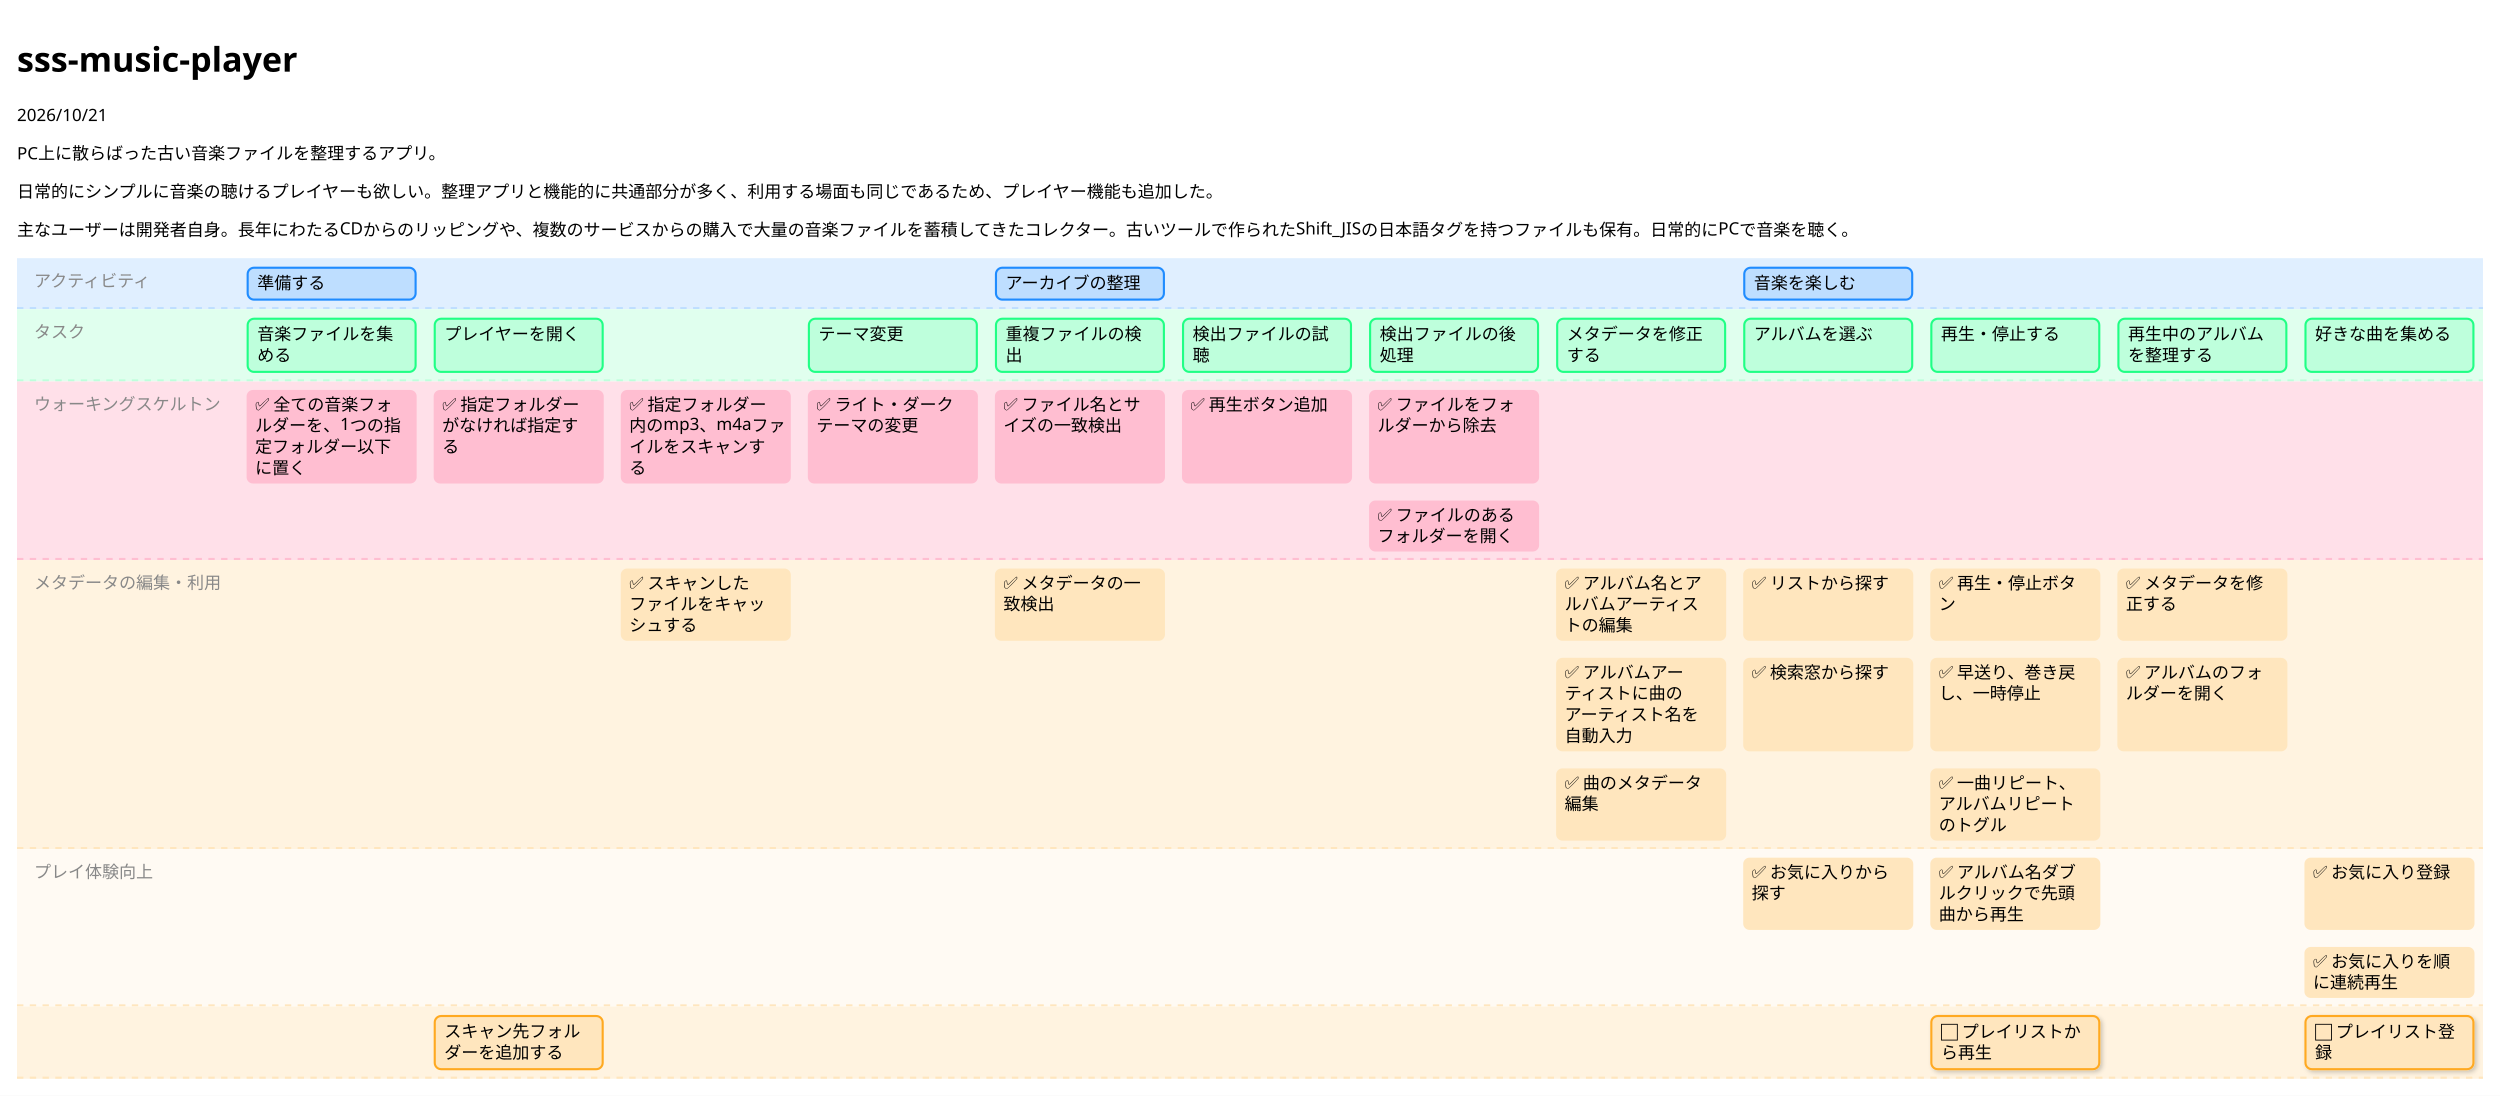
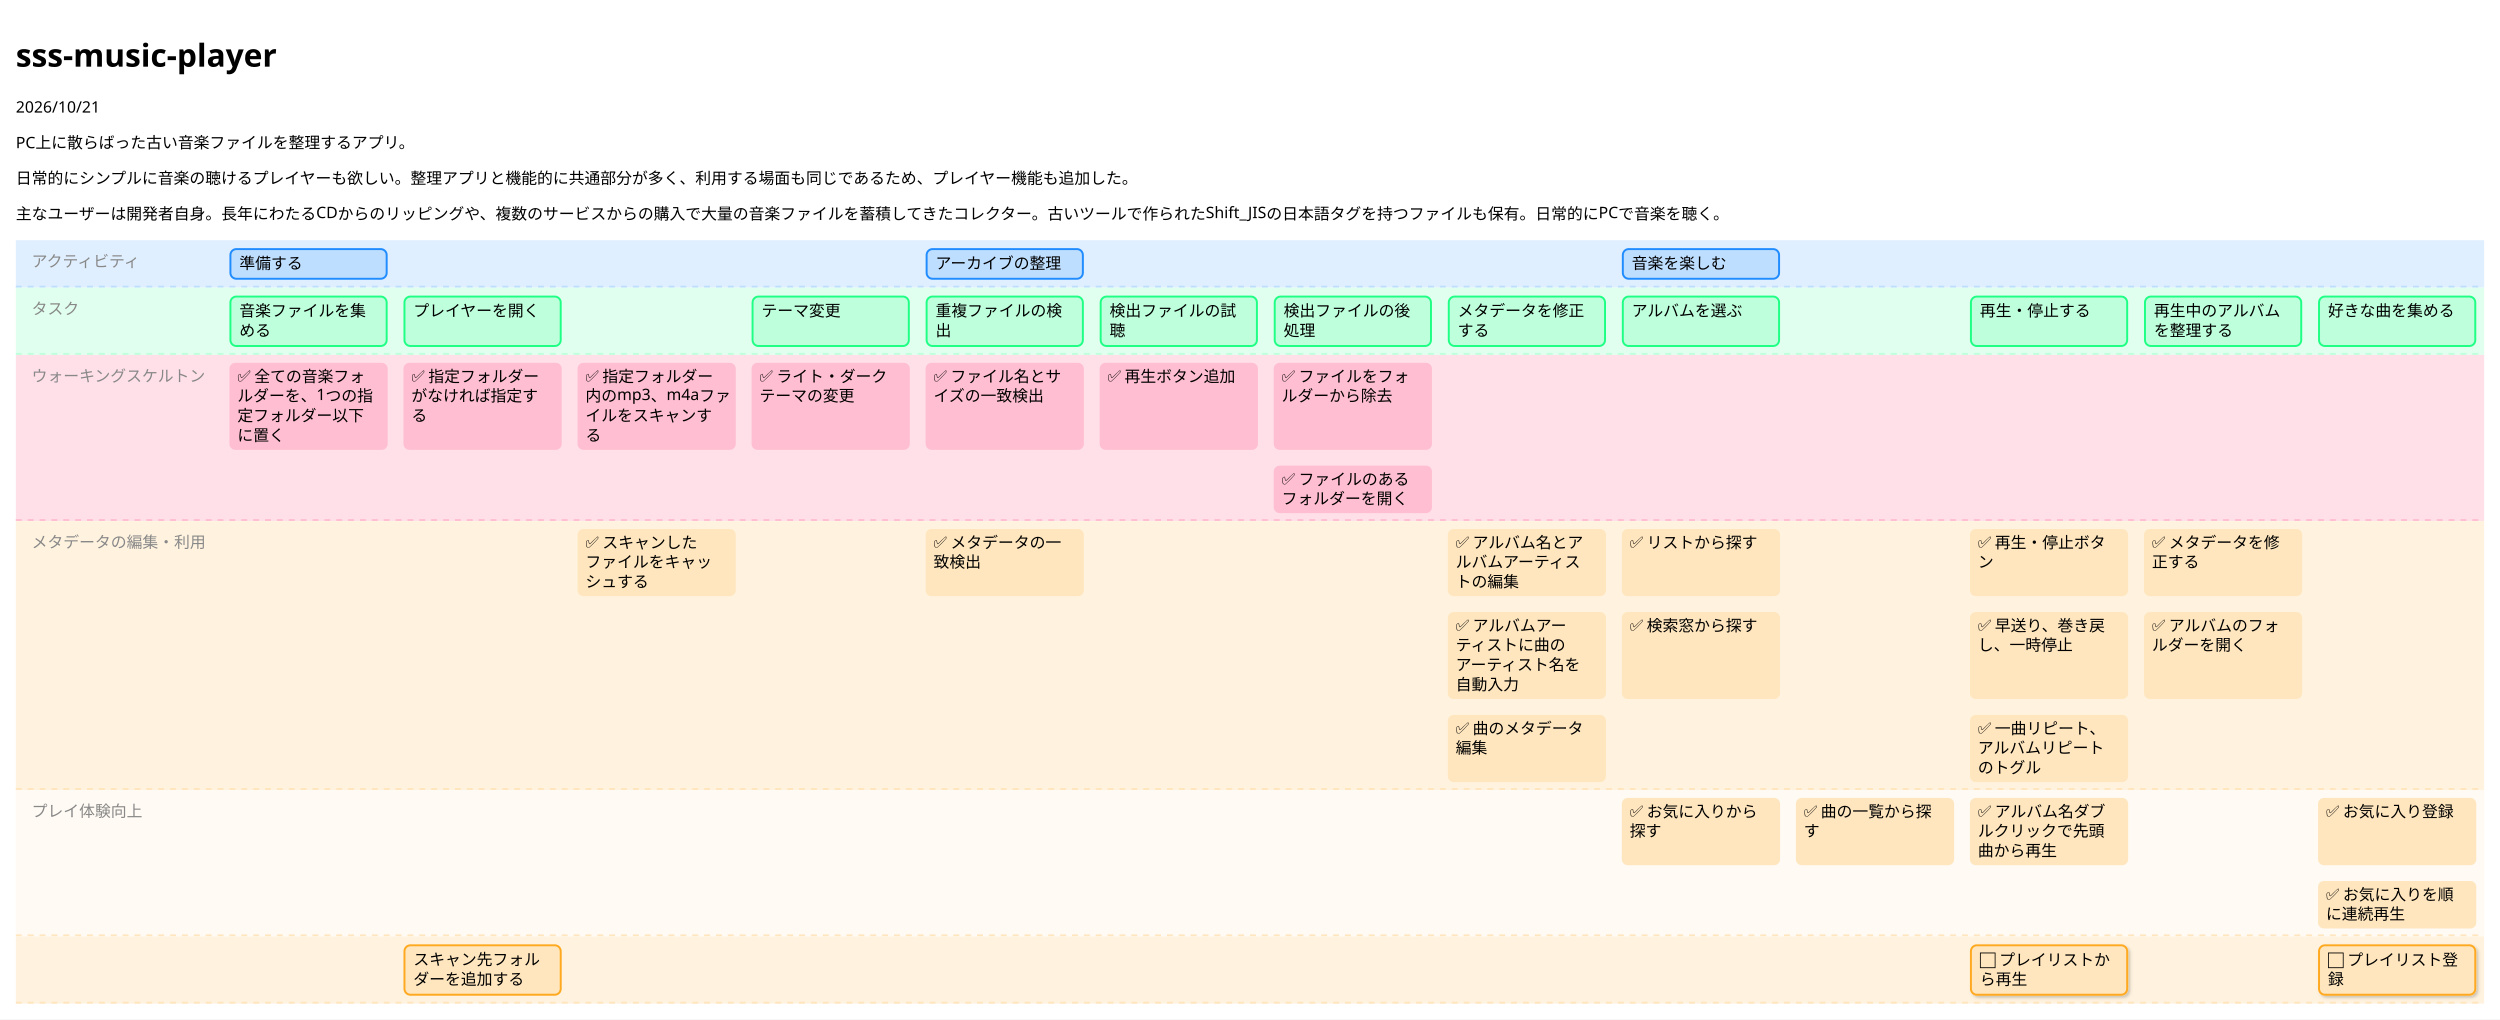
- <svg xmlns="http://www.w3.org/2000/svg" width="2352" height="1030.88">
+ <svg xmlns="http://www.w3.org/2000/svg" width="2528" height="1030.88">
  <defs>
    <filter id="shadow" x="-20%" y="-20%" width="140%" height="160%">
      <feDropShadow dx="2" dy="2" stdDeviation="2" flood-color="black" flood-opacity="0.2" />
    </filter>
  </defs>
-   <rect width="2352" height="1030.88" fill="white" />
+   <rect width="2528" height="1030.88" fill="white" />
  <text x="16" y="67.44" font-family="sans-serif" font-size="32" font-weight="bold">sss-music-player</text>
  <text x="16" y="113.88" font-family="sans-serif" font-size="16">2026/10/21</text>
  <text x="16" y="149.88" font-family="sans-serif" font-size="16">PC上に散らばった古い音楽ファイルを整理するアプリ。</text>
  <text x="16" y="185.88" font-family="sans-serif" font-size="16">日常的にシンプルに音楽の聴けるプレイヤーも欲しい。整理アプリと機能的に共通部分が多く、利用する場面も同じであるため、プレイヤー機能も追加した。</text>
  <text x="16" y="221.88" font-family="sans-serif" font-size="16">主なユーザーは開発者自身。長年にわたるCDからのリッピングや、複数のサービスからの購入で大量の音楽ファイルを蓄積してきたコレクター。古いツールで作られたShift_JISの日本語タグを持つファイルも保有。日常的にPCで音楽を聴く。</text>
-   <rect id="band-0" x="16" y="242.88" width="2320" height="48" fill="#e0efff" />
-   <line x1="16" y1="289.88" x2="2336" y2="289.88" stroke="#bedeff" stroke-width="2" stroke-dasharray="6 6" />
-   <rect id="band-1" x="16" y="290.88" width="2320" height="68" fill="#e0ffee" />
-   <line x1="16" y1="357.88" x2="2336" y2="357.88" stroke="#beffdc" stroke-width="2" stroke-dasharray="6 6" />
-   <rect id="band-2" x="16" y="358.88" width="2320" height="168" fill="#ffe0e9" />
-   <line x1="16" y1="525.88" x2="2336" y2="525.88" stroke="#ffbed1" stroke-width="2" stroke-dasharray="6 6" />
-   <rect id="band-3" x="16" y="526.88" width="2320" height="272" fill="#fff3e0" />
-   <line x1="16" y1="797.88" x2="2336" y2="797.88" stroke="#ffe6be" stroke-width="2" stroke-dasharray="6 6" />
-   <rect id="band-4" x="16" y="798.88" width="2320" height="148" fill="#fffaf3" />
-   <line x1="16" y1="945.88" x2="2336" y2="945.88" stroke="#ffe6be" stroke-width="2" stroke-dasharray="6 6" />
-   <rect id="band-5" x="16" y="946.88" width="2320" height="68" fill="#fff3e0" />
-   <line x1="16" y1="1013.88" x2="2336" y2="1013.88" stroke="#ffe6be" stroke-width="2" stroke-dasharray="6 6" />
+   <rect id="band-0" x="16" y="242.88" width="2496" height="48" fill="#e0efff" />
+   <line x1="16" y1="289.88" x2="2512" y2="289.88" stroke="#bedeff" stroke-width="2" stroke-dasharray="6 6" />
+   <rect id="band-1" x="16" y="290.88" width="2496" height="68" fill="#e0ffee" />
+   <line x1="16" y1="357.88" x2="2512" y2="357.88" stroke="#beffdc" stroke-width="2" stroke-dasharray="6 6" />
+   <rect id="band-2" x="16" y="358.88" width="2496" height="168" fill="#ffe0e9" />
+   <line x1="16" y1="525.88" x2="2512" y2="525.88" stroke="#ffbed1" stroke-width="2" stroke-dasharray="6 6" />
+   <rect id="band-3" x="16" y="526.88" width="2496" height="272" fill="#fff3e0" />
+   <line x1="16" y1="797.88" x2="2512" y2="797.88" stroke="#ffe6be" stroke-width="2" stroke-dasharray="6 6" />
+   <rect id="band-4" x="16" y="798.88" width="2496" height="148" fill="#fffaf3" />
+   <line x1="16" y1="945.88" x2="2512" y2="945.88" stroke="#ffe6be" stroke-width="2" stroke-dasharray="6 6" />
+   <rect id="band-5" x="16" y="946.88" width="2496" height="68" fill="#fff3e0" />
+   <line x1="16" y1="1013.88" x2="2512" y2="1013.88" stroke="#ffe6be" stroke-width="2" stroke-dasharray="6 6" />
  <text x="32" y="269.88" font-family="sans-serif" font-size="16" fill="#888888">アクティビティ</text>
  <text x="32" y="317.88" font-family="sans-serif" font-size="16" fill="#888888">タスク</text>
  <text x="32" y="385.88" font-family="sans-serif" font-size="16" fill="#888888">ウォーキングスケルトン</text>
  <text x="32" y="553.88" font-family="sans-serif" font-size="16" fill="#888888">メタデータの編集・利用</text>
  <text x="32" y="825.88" font-family="sans-serif" font-size="16" fill="#888888">プレイ体験向上</text>
  <rect id="card-0" x="233" y="251.88" width="158" height="30" rx="6" fill="#bedeff" stroke="#208cff" stroke-width="2" />
  <text x="242" y="271.88" font-family="sans-serif" font-size="16">準備する</text>
  <rect id="card-1" x="233" y="299.88" width="158" height="50" rx="6" fill="#beffdc" stroke="#20ff85" stroke-width="2" />
  <text x="242" y="319.88" font-family="sans-serif" font-size="16">音楽ファイルを集</text>
  <text x="242" y="339.88" font-family="sans-serif" font-size="16">める</text>
  <rect id="card-2" x="232" y="366.88" width="160" height="88" rx="6" fill="#ffbed1" />
  <text x="240" y="385.88" font-family="sans-serif" font-size="16">✅ 全ての音楽フォ</text>
  <text x="240" y="405.88" font-family="sans-serif" font-size="16">ルダーを、1つの指</text>
  <text x="240" y="425.88" font-family="sans-serif" font-size="16">定フォルダー以下</text>
  <text x="240" y="445.88" font-family="sans-serif" font-size="16">に置く</text>
  <rect id="card-3" x="409" y="299.88" width="158" height="50" rx="6" fill="#beffdc" stroke="#20ff85" stroke-width="2" />
  <text x="418" y="319.88" font-family="sans-serif" font-size="16">プレイヤーを開く</text>
  <rect id="card-4" x="408" y="366.88" width="160" height="88" rx="6" fill="#ffbed1" />
  <text x="416" y="385.88" font-family="sans-serif" font-size="16">✅ 指定フォルダー</text>
  <text x="416" y="405.88" font-family="sans-serif" font-size="16">がなければ指定す</text>
  <text x="416" y="425.88" font-family="sans-serif" font-size="16">る</text>
  <rect id="card-5" x="409" y="955.88" width="158" height="50" rx="6" fill="#ffe6be" stroke="#ffa920" stroke-width="2" />
  <text x="418" y="975.88" font-family="sans-serif" font-size="16">スキャン先フォル</text>
  <text x="418" y="995.88" font-family="sans-serif" font-size="16">ダーを追加する</text>
  <rect id="card-6" x="584" y="366.88" width="160" height="88" rx="6" fill="#ffbed1" />
  <text x="592" y="385.88" font-family="sans-serif" font-size="16">✅ 指定フォルダー</text>
  <text x="592" y="405.88" font-family="sans-serif" font-size="16">内のmp3、m4aファ</text>
  <text x="592" y="425.88" font-family="sans-serif" font-size="16">イルをスキャンす</text>
  <text x="592" y="445.88" font-family="sans-serif" font-size="16">る</text>
  <rect id="card-7" x="584" y="534.88" width="160" height="68" rx="6" fill="#ffe6be" />
  <text x="592" y="553.88" font-family="sans-serif" font-size="16">✅ スキャンした</text>
  <text x="592" y="573.88" font-family="sans-serif" font-size="16">ファイルをキャッ</text>
  <text x="592" y="593.88" font-family="sans-serif" font-size="16">シュする</text>
  <rect id="card-8" x="761" y="299.88" width="158" height="50" rx="6" fill="#beffdc" stroke="#20ff85" stroke-width="2" />
  <text x="770" y="319.88" font-family="sans-serif" font-size="16">テーマ変更</text>
  <rect id="card-9" x="760" y="366.88" width="160" height="88" rx="6" fill="#ffbed1" />
  <text x="768" y="385.88" font-family="sans-serif" font-size="16">✅ ライト・ダーク</text>
  <text x="768" y="405.88" font-family="sans-serif" font-size="16">テーマの変更</text>
  <rect id="card-10" x="937" y="251.88" width="158" height="30" rx="6" fill="#bedeff" stroke="#208cff" stroke-width="2" />
  <text x="946" y="271.88" font-family="sans-serif" font-size="16">アーカイブの整理</text>
  <rect id="card-11" x="937" y="299.88" width="158" height="50" rx="6" fill="#beffdc" stroke="#20ff85" stroke-width="2" />
  <text x="946" y="319.88" font-family="sans-serif" font-size="16">重複ファイルの検</text>
  <text x="946" y="339.88" font-family="sans-serif" font-size="16">出</text>
  <rect id="card-12" x="936" y="366.88" width="160" height="88" rx="6" fill="#ffbed1" />
  <text x="944" y="385.88" font-family="sans-serif" font-size="16">✅ ファイル名とサ</text>
  <text x="944" y="405.88" font-family="sans-serif" font-size="16">イズの一致検出</text>
  <rect id="card-13" x="936" y="534.88" width="160" height="68" rx="6" fill="#ffe6be" />
  <text x="944" y="553.88" font-family="sans-serif" font-size="16">✅ メタデータの一</text>
  <text x="944" y="573.88" font-family="sans-serif" font-size="16">致検出</text>
  <rect id="card-14" x="1113" y="299.88" width="158" height="50" rx="6" fill="#beffdc" stroke="#20ff85" stroke-width="2" />
  <text x="1122" y="319.88" font-family="sans-serif" font-size="16">検出ファイルの試</text>
  <text x="1122" y="339.88" font-family="sans-serif" font-size="16">聴</text>
  <rect id="card-15" x="1112" y="366.88" width="160" height="88" rx="6" fill="#ffbed1" />
  <text x="1120" y="385.88" font-family="sans-serif" font-size="16">✅ 再生ボタン追加</text>
  <rect id="card-16" x="1289" y="299.88" width="158" height="50" rx="6" fill="#beffdc" stroke="#20ff85" stroke-width="2" />
  <text x="1298" y="319.88" font-family="sans-serif" font-size="16">検出ファイルの後</text>
  <text x="1298" y="339.88" font-family="sans-serif" font-size="16">処理</text>
  <rect id="card-17" x="1288" y="366.88" width="160" height="88" rx="6" fill="#ffbed1" />
  <text x="1296" y="385.88" font-family="sans-serif" font-size="16">✅ ファイルをフォ</text>
  <text x="1296" y="405.88" font-family="sans-serif" font-size="16">ルダーから除去</text>
  <rect id="card-18" x="1288" y="470.88" width="160" height="48" rx="6" fill="#ffbed1" />
  <text x="1296" y="489.88" font-family="sans-serif" font-size="16">✅ ファイルのある</text>
  <text x="1296" y="509.88" font-family="sans-serif" font-size="16">フォルダーを開く</text>
  <rect id="card-19" x="1465" y="299.88" width="158" height="50" rx="6" fill="#beffdc" stroke="#20ff85" stroke-width="2" />
  <text x="1474" y="319.88" font-family="sans-serif" font-size="16">メタデータを修正</text>
  <text x="1474" y="339.88" font-family="sans-serif" font-size="16">する</text>
  <rect id="card-20" x="1464" y="534.88" width="160" height="68" rx="6" fill="#ffe6be" />
  <text x="1472" y="553.88" font-family="sans-serif" font-size="16">✅ アルバム名とア</text>
  <text x="1472" y="573.88" font-family="sans-serif" font-size="16">ルバムアーティス</text>
  <text x="1472" y="593.88" font-family="sans-serif" font-size="16">トの編集</text>
  <rect id="card-21" x="1464" y="618.88" width="160" height="88" rx="6" fill="#ffe6be" />
  <text x="1472" y="637.88" font-family="sans-serif" font-size="16">✅ アルバムアー</text>
  <text x="1472" y="657.88" font-family="sans-serif" font-size="16">ティストに曲の</text>
  <text x="1472" y="677.88" font-family="sans-serif" font-size="16">アーティスト名を</text>
  <text x="1472" y="697.88" font-family="sans-serif" font-size="16">自動入力</text>
  <rect id="card-22" x="1464" y="722.88" width="160" height="68" rx="6" fill="#ffe6be" />
  <text x="1472" y="741.88" font-family="sans-serif" font-size="16">✅ 曲のメタデータ</text>
  <text x="1472" y="761.88" font-family="sans-serif" font-size="16">編集</text>
  <rect id="card-23" x="1641" y="251.88" width="158" height="30" rx="6" fill="#bedeff" stroke="#208cff" stroke-width="2" />
  <text x="1650" y="271.88" font-family="sans-serif" font-size="16">音楽を楽しむ</text>
  <rect id="card-24" x="1641" y="299.88" width="158" height="50" rx="6" fill="#beffdc" stroke="#20ff85" stroke-width="2" />
  <text x="1650" y="319.88" font-family="sans-serif" font-size="16">アルバムを選ぶ</text>
  <rect id="card-25" x="1640" y="534.88" width="160" height="68" rx="6" fill="#ffe6be" />
  <text x="1648" y="553.88" font-family="sans-serif" font-size="16">✅ リストから探す</text>
  <rect id="card-26" x="1640" y="618.88" width="160" height="88" rx="6" fill="#ffe6be" />
  <text x="1648" y="637.88" font-family="sans-serif" font-size="16">✅ 検索窓から探す</text>
  <rect id="card-27" x="1640" y="806.88" width="160" height="68" rx="6" fill="#ffe6be" />
  <text x="1648" y="825.88" font-family="sans-serif" font-size="16">✅ お気に入りから</text>
  <text x="1648" y="845.88" font-family="sans-serif" font-size="16">探す</text>
-   <rect id="card-28" x="1817" y="299.88" width="158" height="50" rx="6" fill="#beffdc" stroke="#20ff85" stroke-width="2" />
-   <text x="1826" y="319.88" font-family="sans-serif" font-size="16">再生・停止する</text>
-   <rect id="card-29" x="1816" y="534.88" width="160" height="68" rx="6" fill="#ffe6be" />
-   <text x="1824" y="553.88" font-family="sans-serif" font-size="16">✅ 再生・停止ボタ</text>
-   <text x="1824" y="573.88" font-family="sans-serif" font-size="16">ン</text>
-   <rect id="card-30" x="1816" y="618.88" width="160" height="88" rx="6" fill="#ffe6be" />
-   <text x="1824" y="637.88" font-family="sans-serif" font-size="16">✅ 早送り、巻き戻</text>
-   <text x="1824" y="657.88" font-family="sans-serif" font-size="16">し、一時停止</text>
-   <rect id="card-31" x="1816" y="722.88" width="160" height="68" rx="6" fill="#ffe6be" />
-   <text x="1824" y="741.88" font-family="sans-serif" font-size="16">✅ 一曲リピート、</text>
-   <text x="1824" y="761.88" font-family="sans-serif" font-size="16">アルバムリピート</text>
-   <text x="1824" y="781.88" font-family="sans-serif" font-size="16">のトグル</text>
-   <rect id="card-32" x="1816" y="806.88" width="160" height="68" rx="6" fill="#ffe6be" />
-   <text x="1824" y="825.88" font-family="sans-serif" font-size="16">✅ アルバム名ダブ</text>
-   <text x="1824" y="845.88" font-family="sans-serif" font-size="16">ルクリックで先頭</text>
-   <text x="1824" y="865.88" font-family="sans-serif" font-size="16">曲から再生</text>
-   <g id="card-33-shadow" filter="url(#shadow)">
-     <rect id="card-33" x="1817" y="955.88" width="158" height="50" rx="6" fill="#ffe6be" stroke="#ffa920" stroke-width="2" />
+   <rect id="card-28" x="1816" y="806.88" width="160" height="68" rx="6" fill="#ffe6be" />
+   <text x="1824" y="825.88" font-family="sans-serif" font-size="16">✅ 曲の一覧から探</text>
+   <text x="1824" y="845.88" font-family="sans-serif" font-size="16">す</text>
+   <rect id="card-29" x="1993" y="299.88" width="158" height="50" rx="6" fill="#beffdc" stroke="#20ff85" stroke-width="2" />
+   <text x="2002" y="319.88" font-family="sans-serif" font-size="16">再生・停止する</text>
+   <rect id="card-30" x="1992" y="534.88" width="160" height="68" rx="6" fill="#ffe6be" />
+   <text x="2000" y="553.88" font-family="sans-serif" font-size="16">✅ 再生・停止ボタ</text>
+   <text x="2000" y="573.88" font-family="sans-serif" font-size="16">ン</text>
+   <rect id="card-31" x="1992" y="618.88" width="160" height="88" rx="6" fill="#ffe6be" />
+   <text x="2000" y="637.88" font-family="sans-serif" font-size="16">✅ 早送り、巻き戻</text>
+   <text x="2000" y="657.88" font-family="sans-serif" font-size="16">し、一時停止</text>
+   <rect id="card-32" x="1992" y="722.88" width="160" height="68" rx="6" fill="#ffe6be" />
+   <text x="2000" y="741.88" font-family="sans-serif" font-size="16">✅ 一曲リピート、</text>
+   <text x="2000" y="761.88" font-family="sans-serif" font-size="16">アルバムリピート</text>
+   <text x="2000" y="781.88" font-family="sans-serif" font-size="16">のトグル</text>
+   <rect id="card-33" x="1992" y="806.88" width="160" height="68" rx="6" fill="#ffe6be" />
+   <text x="2000" y="825.88" font-family="sans-serif" font-size="16">✅ アルバム名ダブ</text>
+   <text x="2000" y="845.88" font-family="sans-serif" font-size="16">ルクリックで先頭</text>
+   <text x="2000" y="865.88" font-family="sans-serif" font-size="16">曲から再生</text>
+   <g id="card-34-shadow" filter="url(#shadow)">
+     <rect id="card-34" x="1993" y="955.88" width="158" height="50" rx="6" fill="#ffe6be" stroke="#ffa920" stroke-width="2" />
  </g>
-   <text x="1826" y="975.88" font-family="sans-serif" font-size="16">⬜ プレイリストか</text>
-   <text x="1826" y="995.88" font-family="sans-serif" font-size="16">ら再生</text>
-   <rect id="card-34" x="1993" y="299.88" width="158" height="50" rx="6" fill="#beffdc" stroke="#20ff85" stroke-width="2" />
-   <text x="2002" y="319.88" font-family="sans-serif" font-size="16">再生中のアルバム</text>
-   <text x="2002" y="339.88" font-family="sans-serif" font-size="16">を整理する</text>
-   <rect id="card-35" x="1992" y="534.88" width="160" height="68" rx="6" fill="#ffe6be" />
-   <text x="2000" y="553.88" font-family="sans-serif" font-size="16">✅ メタデータを修</text>
-   <text x="2000" y="573.88" font-family="sans-serif" font-size="16">正する</text>
-   <rect id="card-36" x="1992" y="618.88" width="160" height="88" rx="6" fill="#ffe6be" />
-   <text x="2000" y="637.88" font-family="sans-serif" font-size="16">✅ アルバムのフォ</text>
-   <text x="2000" y="657.88" font-family="sans-serif" font-size="16">ルダーを開く</text>
-   <rect id="card-37" x="2169" y="299.88" width="158" height="50" rx="6" fill="#beffdc" stroke="#20ff85" stroke-width="2" />
-   <text x="2178" y="319.88" font-family="sans-serif" font-size="16">好きな曲を集める</text>
-   <rect id="card-38" x="2168" y="806.88" width="160" height="68" rx="6" fill="#ffe6be" />
-   <text x="2176" y="825.88" font-family="sans-serif" font-size="16">✅ お気に入り登録</text>
-   <rect id="card-39" x="2168" y="890.88" width="160" height="48" rx="6" fill="#ffe6be" />
-   <text x="2176" y="909.88" font-family="sans-serif" font-size="16">✅ お気に入りを順</text>
-   <text x="2176" y="929.88" font-family="sans-serif" font-size="16">に連続再生</text>
-   <g id="card-40-shadow" filter="url(#shadow)">
-     <rect id="card-40" x="2169" y="955.88" width="158" height="50" rx="6" fill="#ffe6be" stroke="#ffa920" stroke-width="2" />
+   <text x="2002" y="975.88" font-family="sans-serif" font-size="16">⬜ プレイリストか</text>
+   <text x="2002" y="995.88" font-family="sans-serif" font-size="16">ら再生</text>
+   <rect id="card-35" x="2169" y="299.88" width="158" height="50" rx="6" fill="#beffdc" stroke="#20ff85" stroke-width="2" />
+   <text x="2178" y="319.88" font-family="sans-serif" font-size="16">再生中のアルバム</text>
+   <text x="2178" y="339.88" font-family="sans-serif" font-size="16">を整理する</text>
+   <rect id="card-36" x="2168" y="534.88" width="160" height="68" rx="6" fill="#ffe6be" />
+   <text x="2176" y="553.88" font-family="sans-serif" font-size="16">✅ メタデータを修</text>
+   <text x="2176" y="573.88" font-family="sans-serif" font-size="16">正する</text>
+   <rect id="card-37" x="2168" y="618.88" width="160" height="88" rx="6" fill="#ffe6be" />
+   <text x="2176" y="637.88" font-family="sans-serif" font-size="16">✅ アルバムのフォ</text>
+   <text x="2176" y="657.88" font-family="sans-serif" font-size="16">ルダーを開く</text>
+   <rect id="card-38" x="2345" y="299.88" width="158" height="50" rx="6" fill="#beffdc" stroke="#20ff85" stroke-width="2" />
+   <text x="2354" y="319.88" font-family="sans-serif" font-size="16">好きな曲を集める</text>
+   <rect id="card-39" x="2344" y="806.88" width="160" height="68" rx="6" fill="#ffe6be" />
+   <text x="2352" y="825.88" font-family="sans-serif" font-size="16">✅ お気に入り登録</text>
+   <rect id="card-40" x="2344" y="890.88" width="160" height="48" rx="6" fill="#ffe6be" />
+   <text x="2352" y="909.88" font-family="sans-serif" font-size="16">✅ お気に入りを順</text>
+   <text x="2352" y="929.88" font-family="sans-serif" font-size="16">に連続再生</text>
+   <g id="card-41-shadow" filter="url(#shadow)">
+     <rect id="card-41" x="2345" y="955.88" width="158" height="50" rx="6" fill="#ffe6be" stroke="#ffa920" stroke-width="2" />
  </g>
-   <text x="2178" y="975.88" font-family="sans-serif" font-size="16">⬜ プレイリスト登</text>
-   <text x="2178" y="995.88" font-family="sans-serif" font-size="16">録</text>
+   <text x="2354" y="975.88" font-family="sans-serif" font-size="16">⬜ プレイリスト登</text>
+   <text x="2354" y="995.88" font-family="sans-serif" font-size="16">録</text>
</svg>
